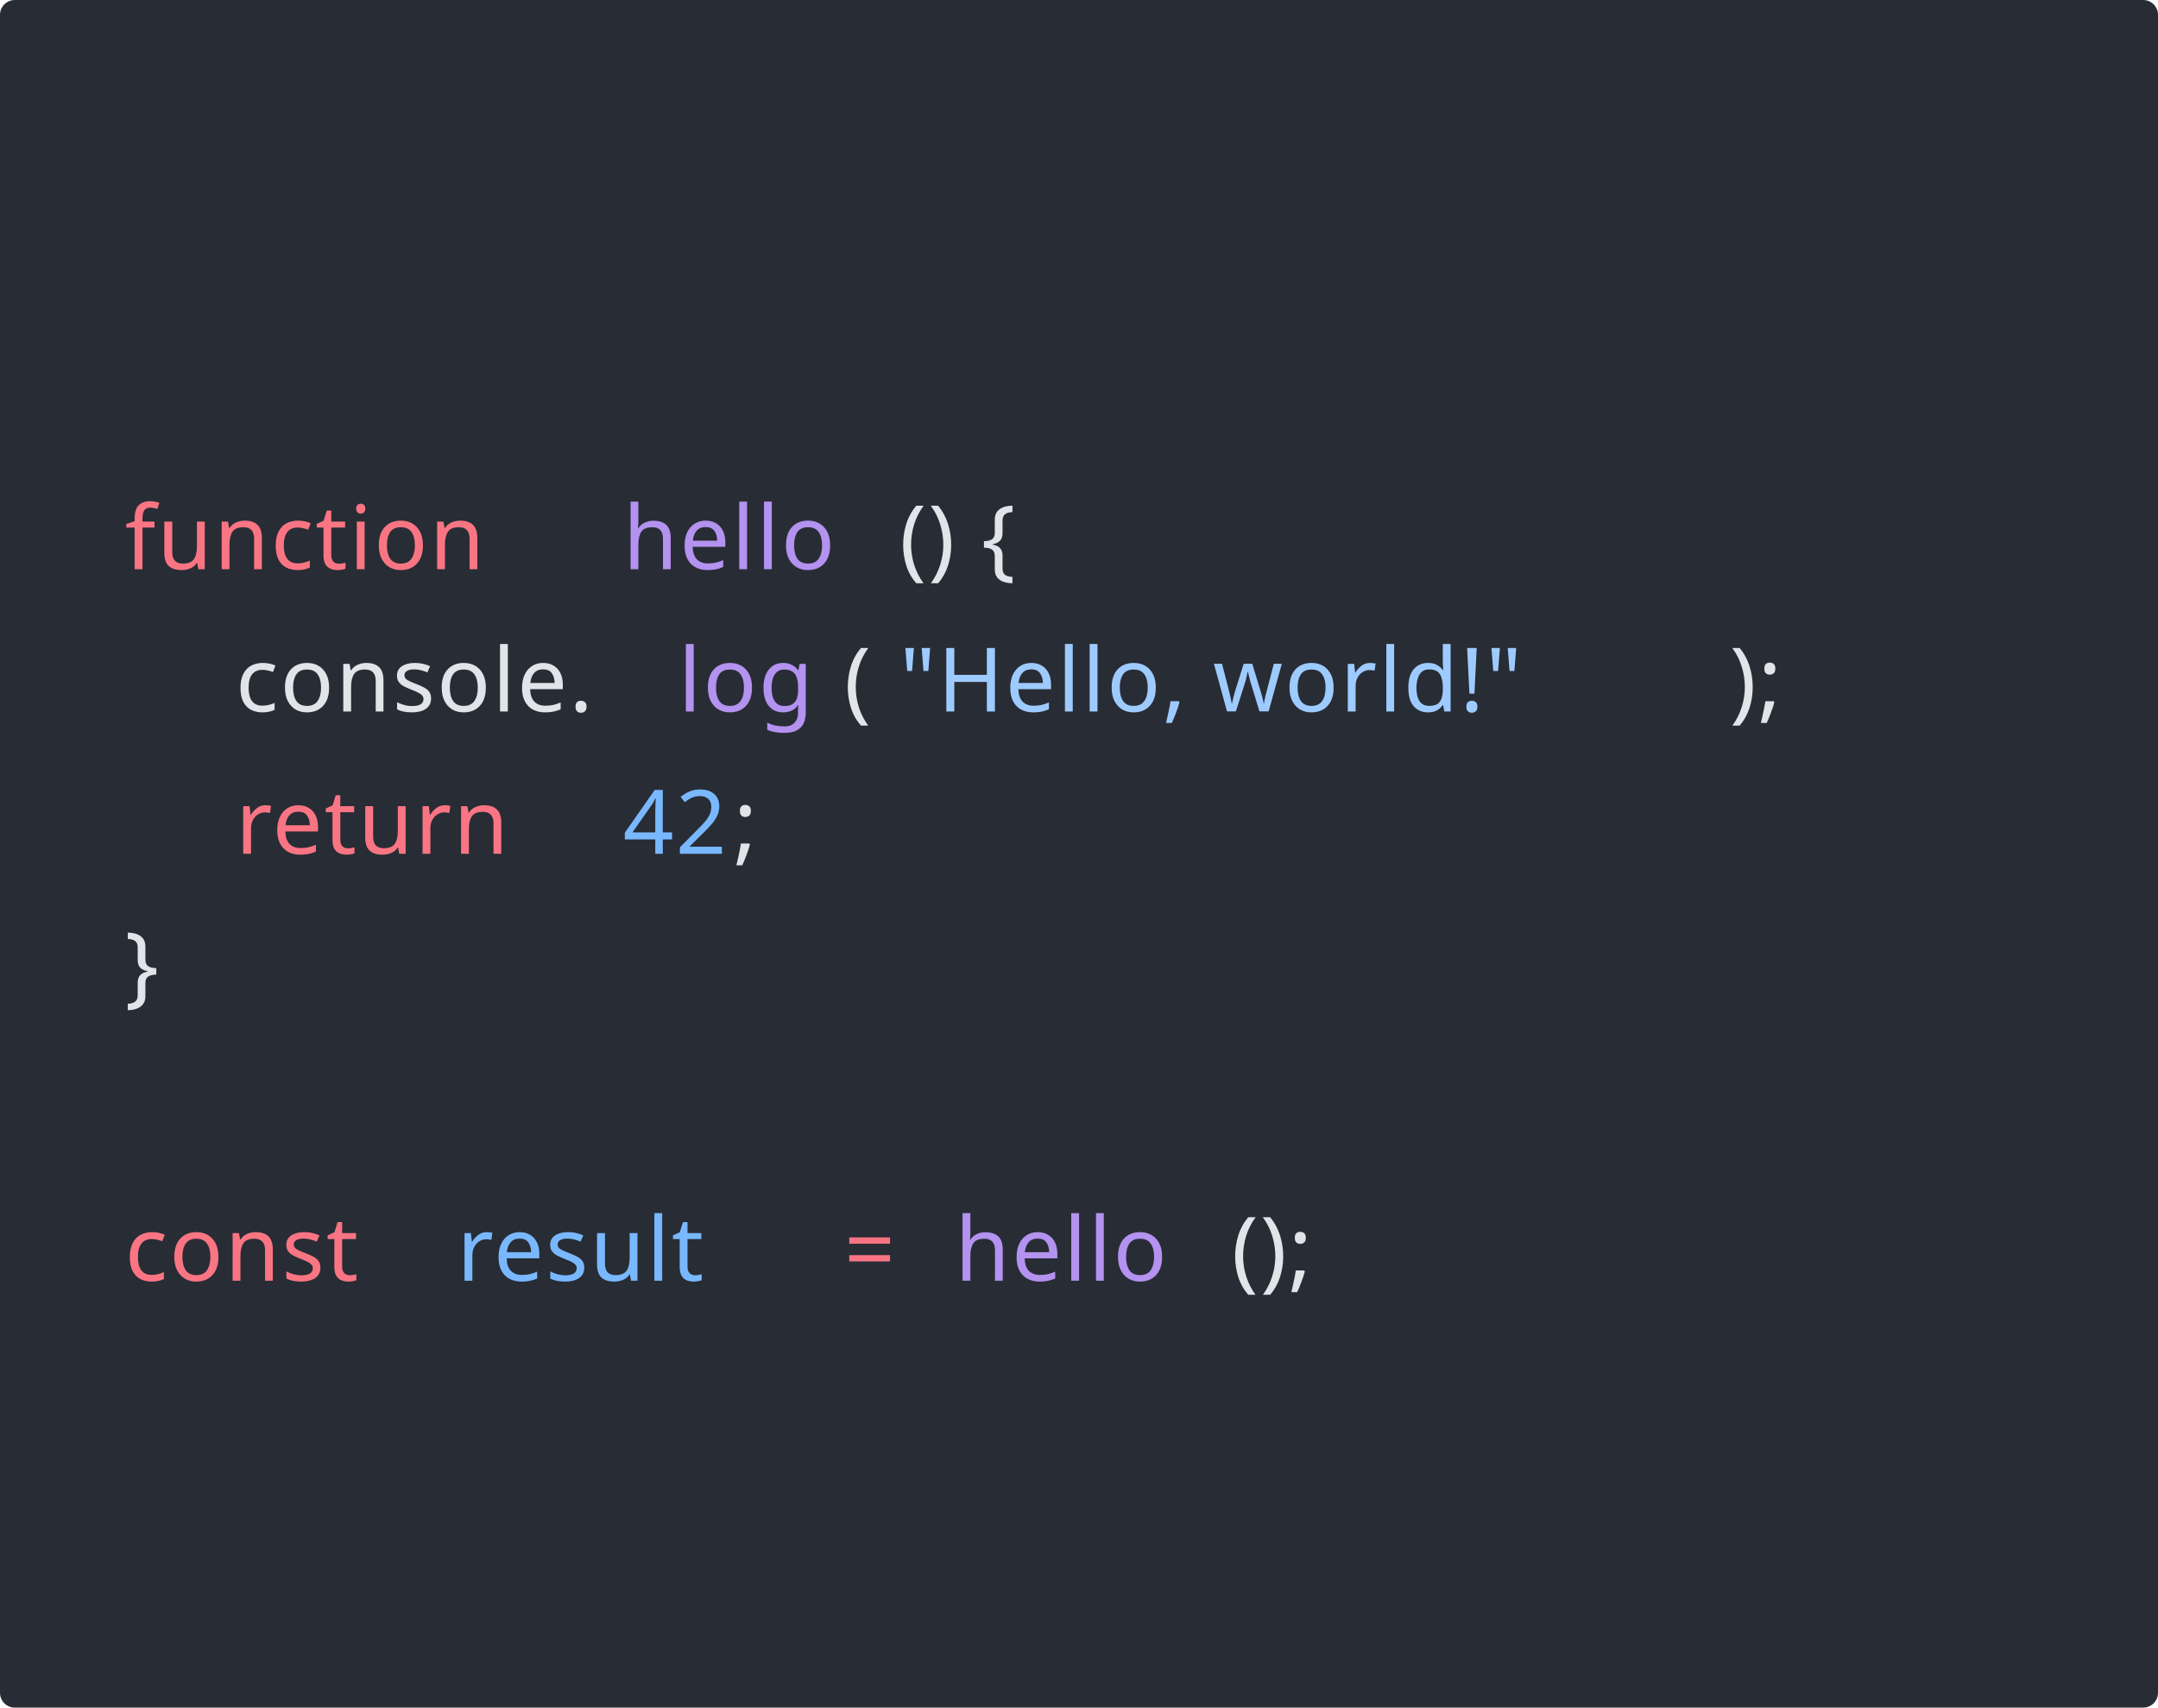
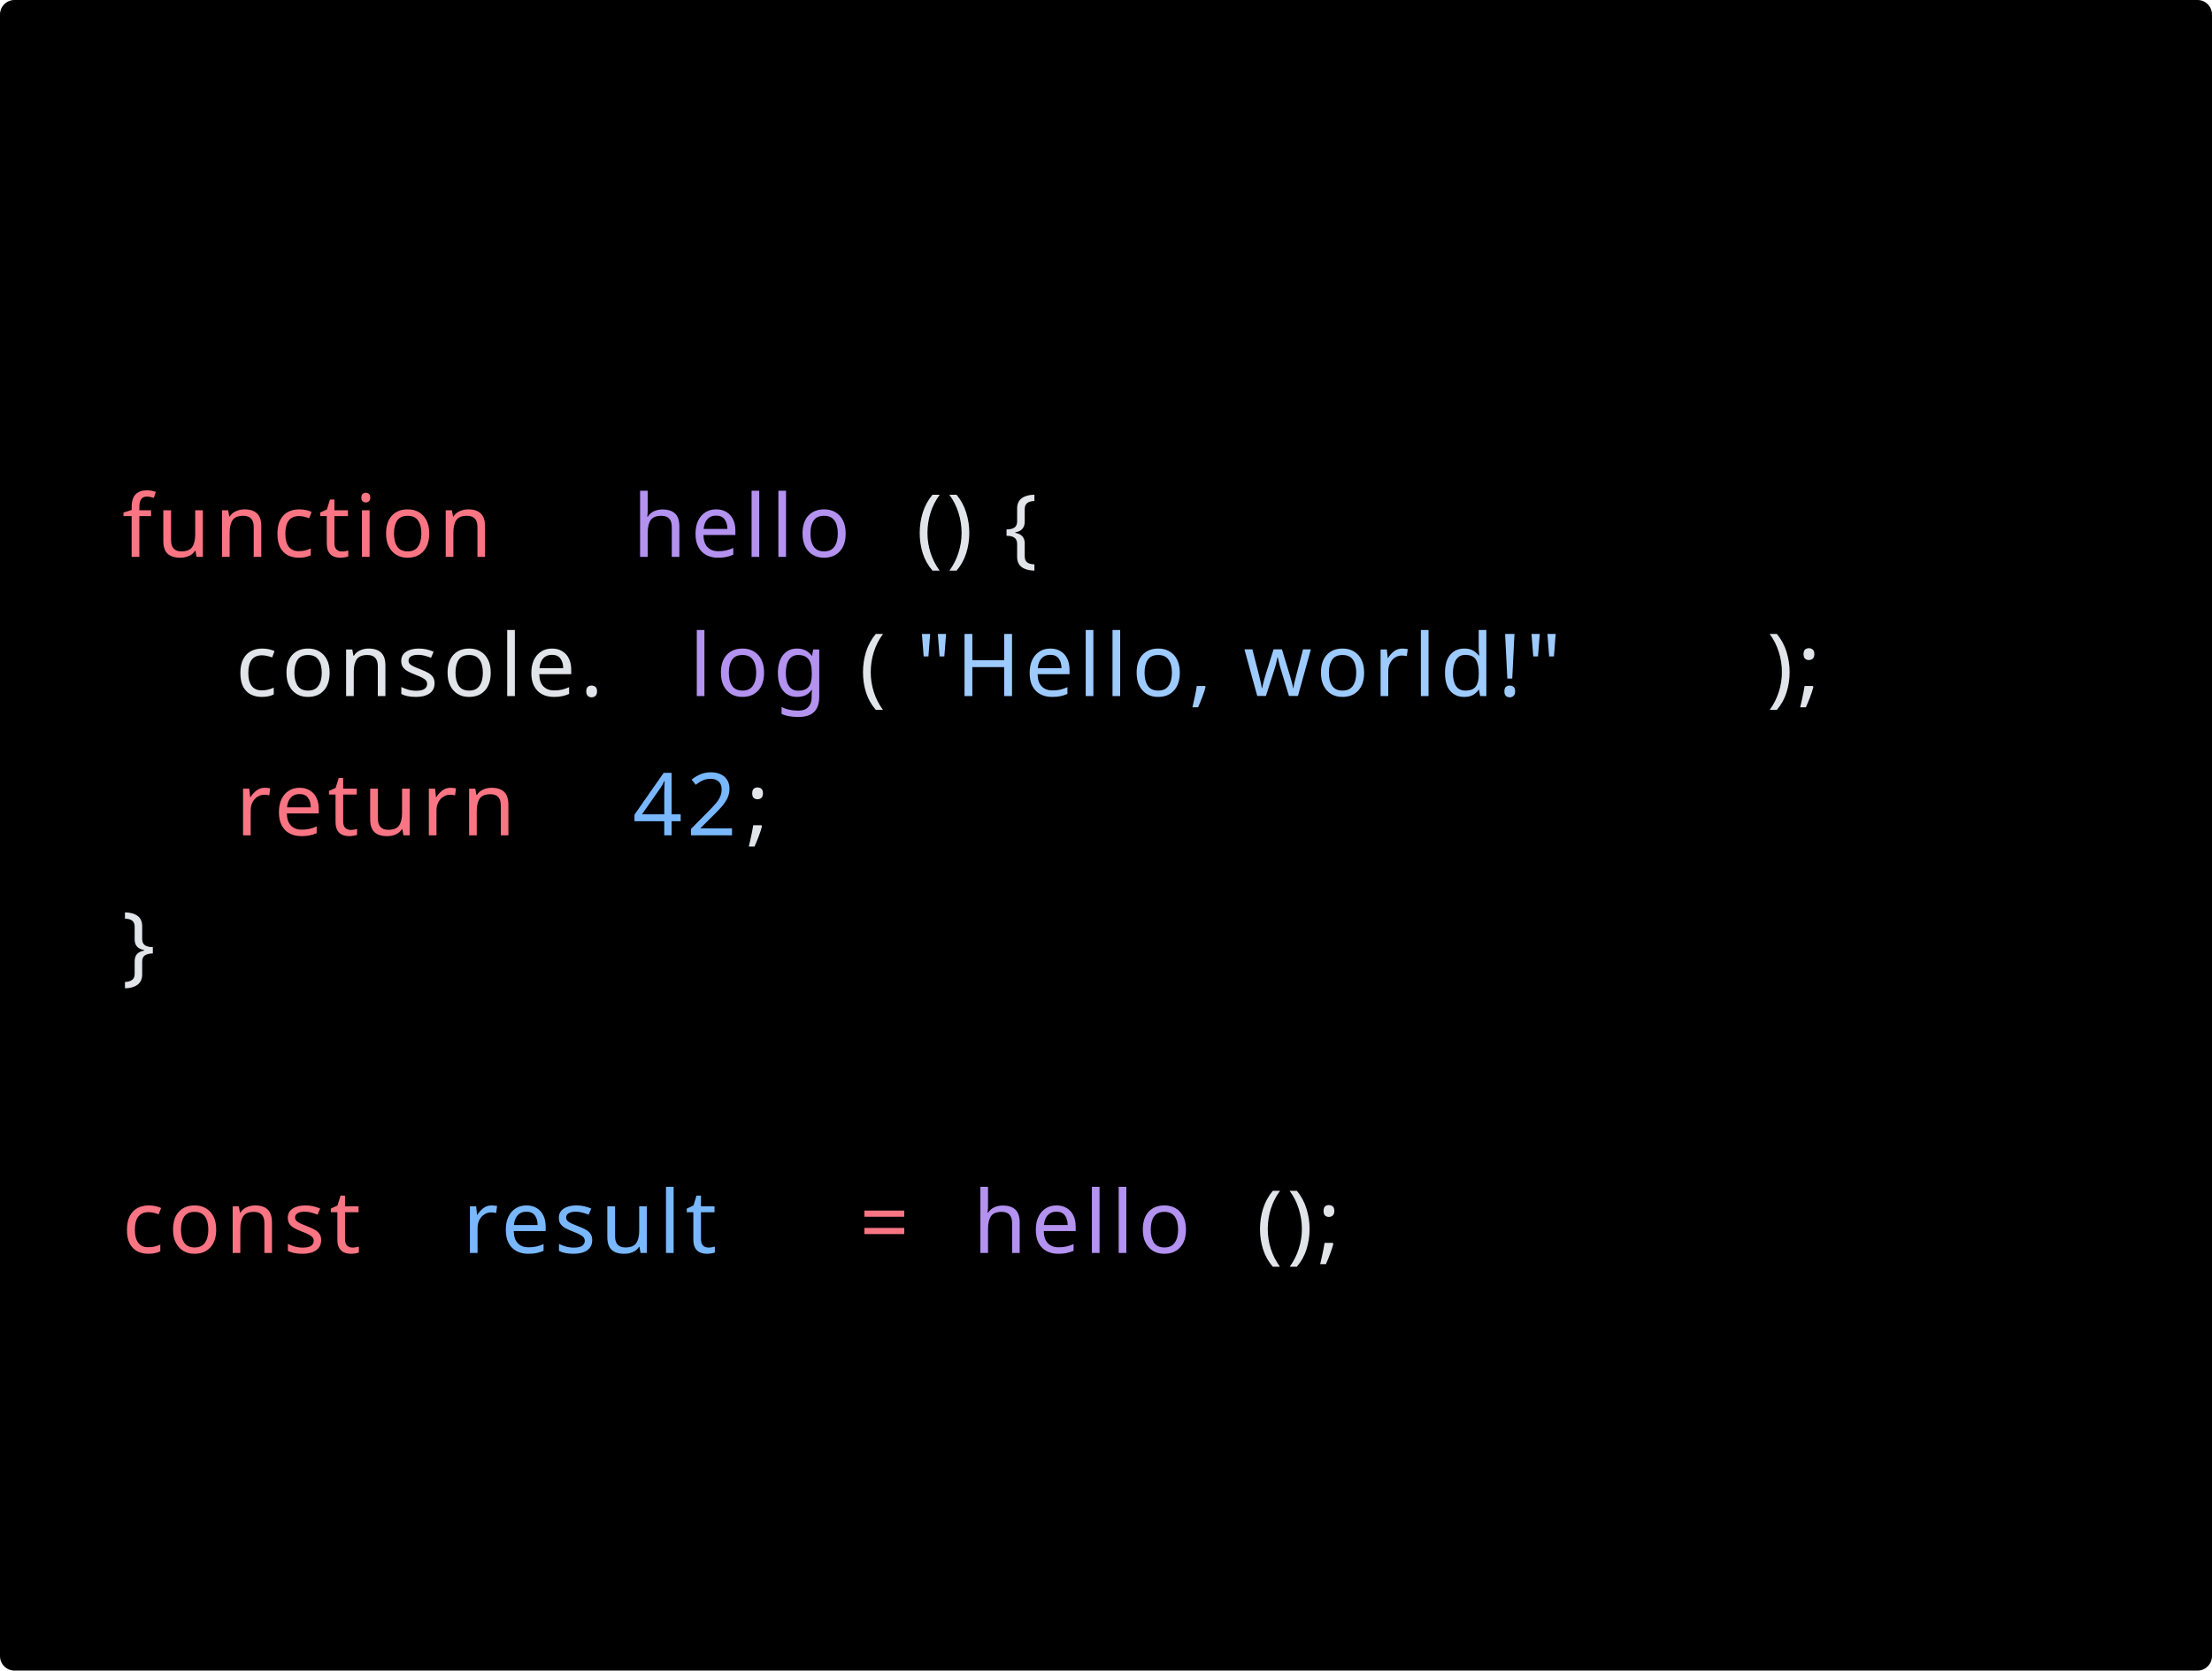
- <svg xmlns="http://www.w3.org/2000/svg" viewBox="0 0 582.24 460.8" width="582.24" height="460.8">
-   <rect id="bg" fill="#282c34" width="582.24" height="460.8" rx="4" />
+ <svg xmlns="http://www.w3.org/2000/svg" viewBox="0 0 610.32 460.8" width="610.32" height="460.8">
+   <rect id="bg" fill="#000" width="610.32" height="460.8" rx="4" />
  <g id="tokens" transform="translate(33.71484, 76.8)">
-     <text font-family="Menlo" font-size="24" y="76.8" letter-spacing="0.48px">
+     <text font-family="Menlo" font-size="24" y="76.8" letter-spacing="1.2px">
      <tspan x="0" fill="#F97583">function</tspan>
-       <tspan x="119.434" fill="#E1E4E8"> </tspan>
-       <tspan x="134.363" fill="#B392F0">hello</tspan>
-       <tspan x="209.009" fill="#E1E4E8">() {</tspan>
+       <tspan x="125.194" fill="#E1E4E8"> </tspan>
+       <tspan x="140.843" fill="#B392F0">hello</tspan>
+       <tspan x="219.089" fill="#E1E4E8">() {</tspan>
    </text>
-     <text font-family="Menlo" font-size="24" y="115.2" letter-spacing="0.48px">
+     <text font-family="Menlo" font-size="24" y="115.2" letter-spacing="1.2px">
      <tspan x="0" fill="#E1E4E8">  </tspan>
-       <tspan x="29.858" fill="#E1E4E8">console.</tspan>
-       <tspan x="149.292" fill="#B392F0">log</tspan>
-       <tspan x="194.08" fill="#E1E4E8">(</tspan>
-       <tspan x="209.009" fill="#9ECBFF">"Hello, world!"</tspan>
-       <tspan x="432.947" fill="#E1E4E8">);</tspan>
+       <tspan x="31.298" fill="#E1E4E8">console.</tspan>
+       <tspan x="156.492" fill="#B392F0">log</tspan>
+       <tspan x="203.44" fill="#E1E4E8">(</tspan>
+       <tspan x="219.089" fill="#9ECBFF">"Hello, world!"</tspan>
+       <tspan x="453.827" fill="#E1E4E8">);</tspan>
    </text>
-     <text font-family="Menlo" font-size="24" y="153.6" letter-spacing="0.48px">
+     <text font-family="Menlo" font-size="24" y="153.6" letter-spacing="1.2px">
      <tspan x="0" fill="#E1E4E8">  </tspan>
-       <tspan x="29.858" fill="#F97583">return</tspan>
-       <tspan x="119.434" fill="#E1E4E8"> </tspan>
-       <tspan x="134.363" fill="#79B8FF">42</tspan>
-       <tspan x="164.221" fill="#E1E4E8">;</tspan>
+       <tspan x="31.298" fill="#F97583">return</tspan>
+       <tspan x="125.194" fill="#E1E4E8"> </tspan>
+       <tspan x="140.843" fill="#79B8FF">42</tspan>
+       <tspan x="172.141" fill="#E1E4E8">;</tspan>
    </text>
-     <text font-family="Menlo" font-size="24" y="192" letter-spacing="0.48px">
+     <text font-family="Menlo" font-size="24" y="192" letter-spacing="1.2px">
      <tspan x="0" fill="#E1E4E8">}</tspan>
    </text>
-     <text font-family="Menlo" font-size="24" y="268.8" letter-spacing="0.48px">
+     <text font-family="Menlo" font-size="24" y="268.8" letter-spacing="1.2px">
      <tspan x="0" fill="#F97583">const</tspan>
-       <tspan x="74.646" fill="#E1E4E8"> </tspan>
-       <tspan x="89.575" fill="#79B8FF">result</tspan>
-       <tspan x="179.151" fill="#E1E4E8"> </tspan>
-       <tspan x="194.08" fill="#F97583">=</tspan>
-       <tspan x="209.009" fill="#E1E4E8"> </tspan>
-       <tspan x="223.938" fill="#B392F0">hello</tspan>
-       <tspan x="298.584" fill="#E1E4E8">();</tspan>
+       <tspan x="78.246" fill="#E1E4E8"> </tspan>
+       <tspan x="93.895" fill="#79B8FF">result</tspan>
+       <tspan x="187.791" fill="#E1E4E8"> </tspan>
+       <tspan x="203.44" fill="#F97583">=</tspan>
+       <tspan x="219.089" fill="#E1E4E8"> </tspan>
+       <tspan x="234.738" fill="#B392F0">hello</tspan>
+       <tspan x="312.984" fill="#E1E4E8">();</tspan>
    </text>
  </g>
</svg>
